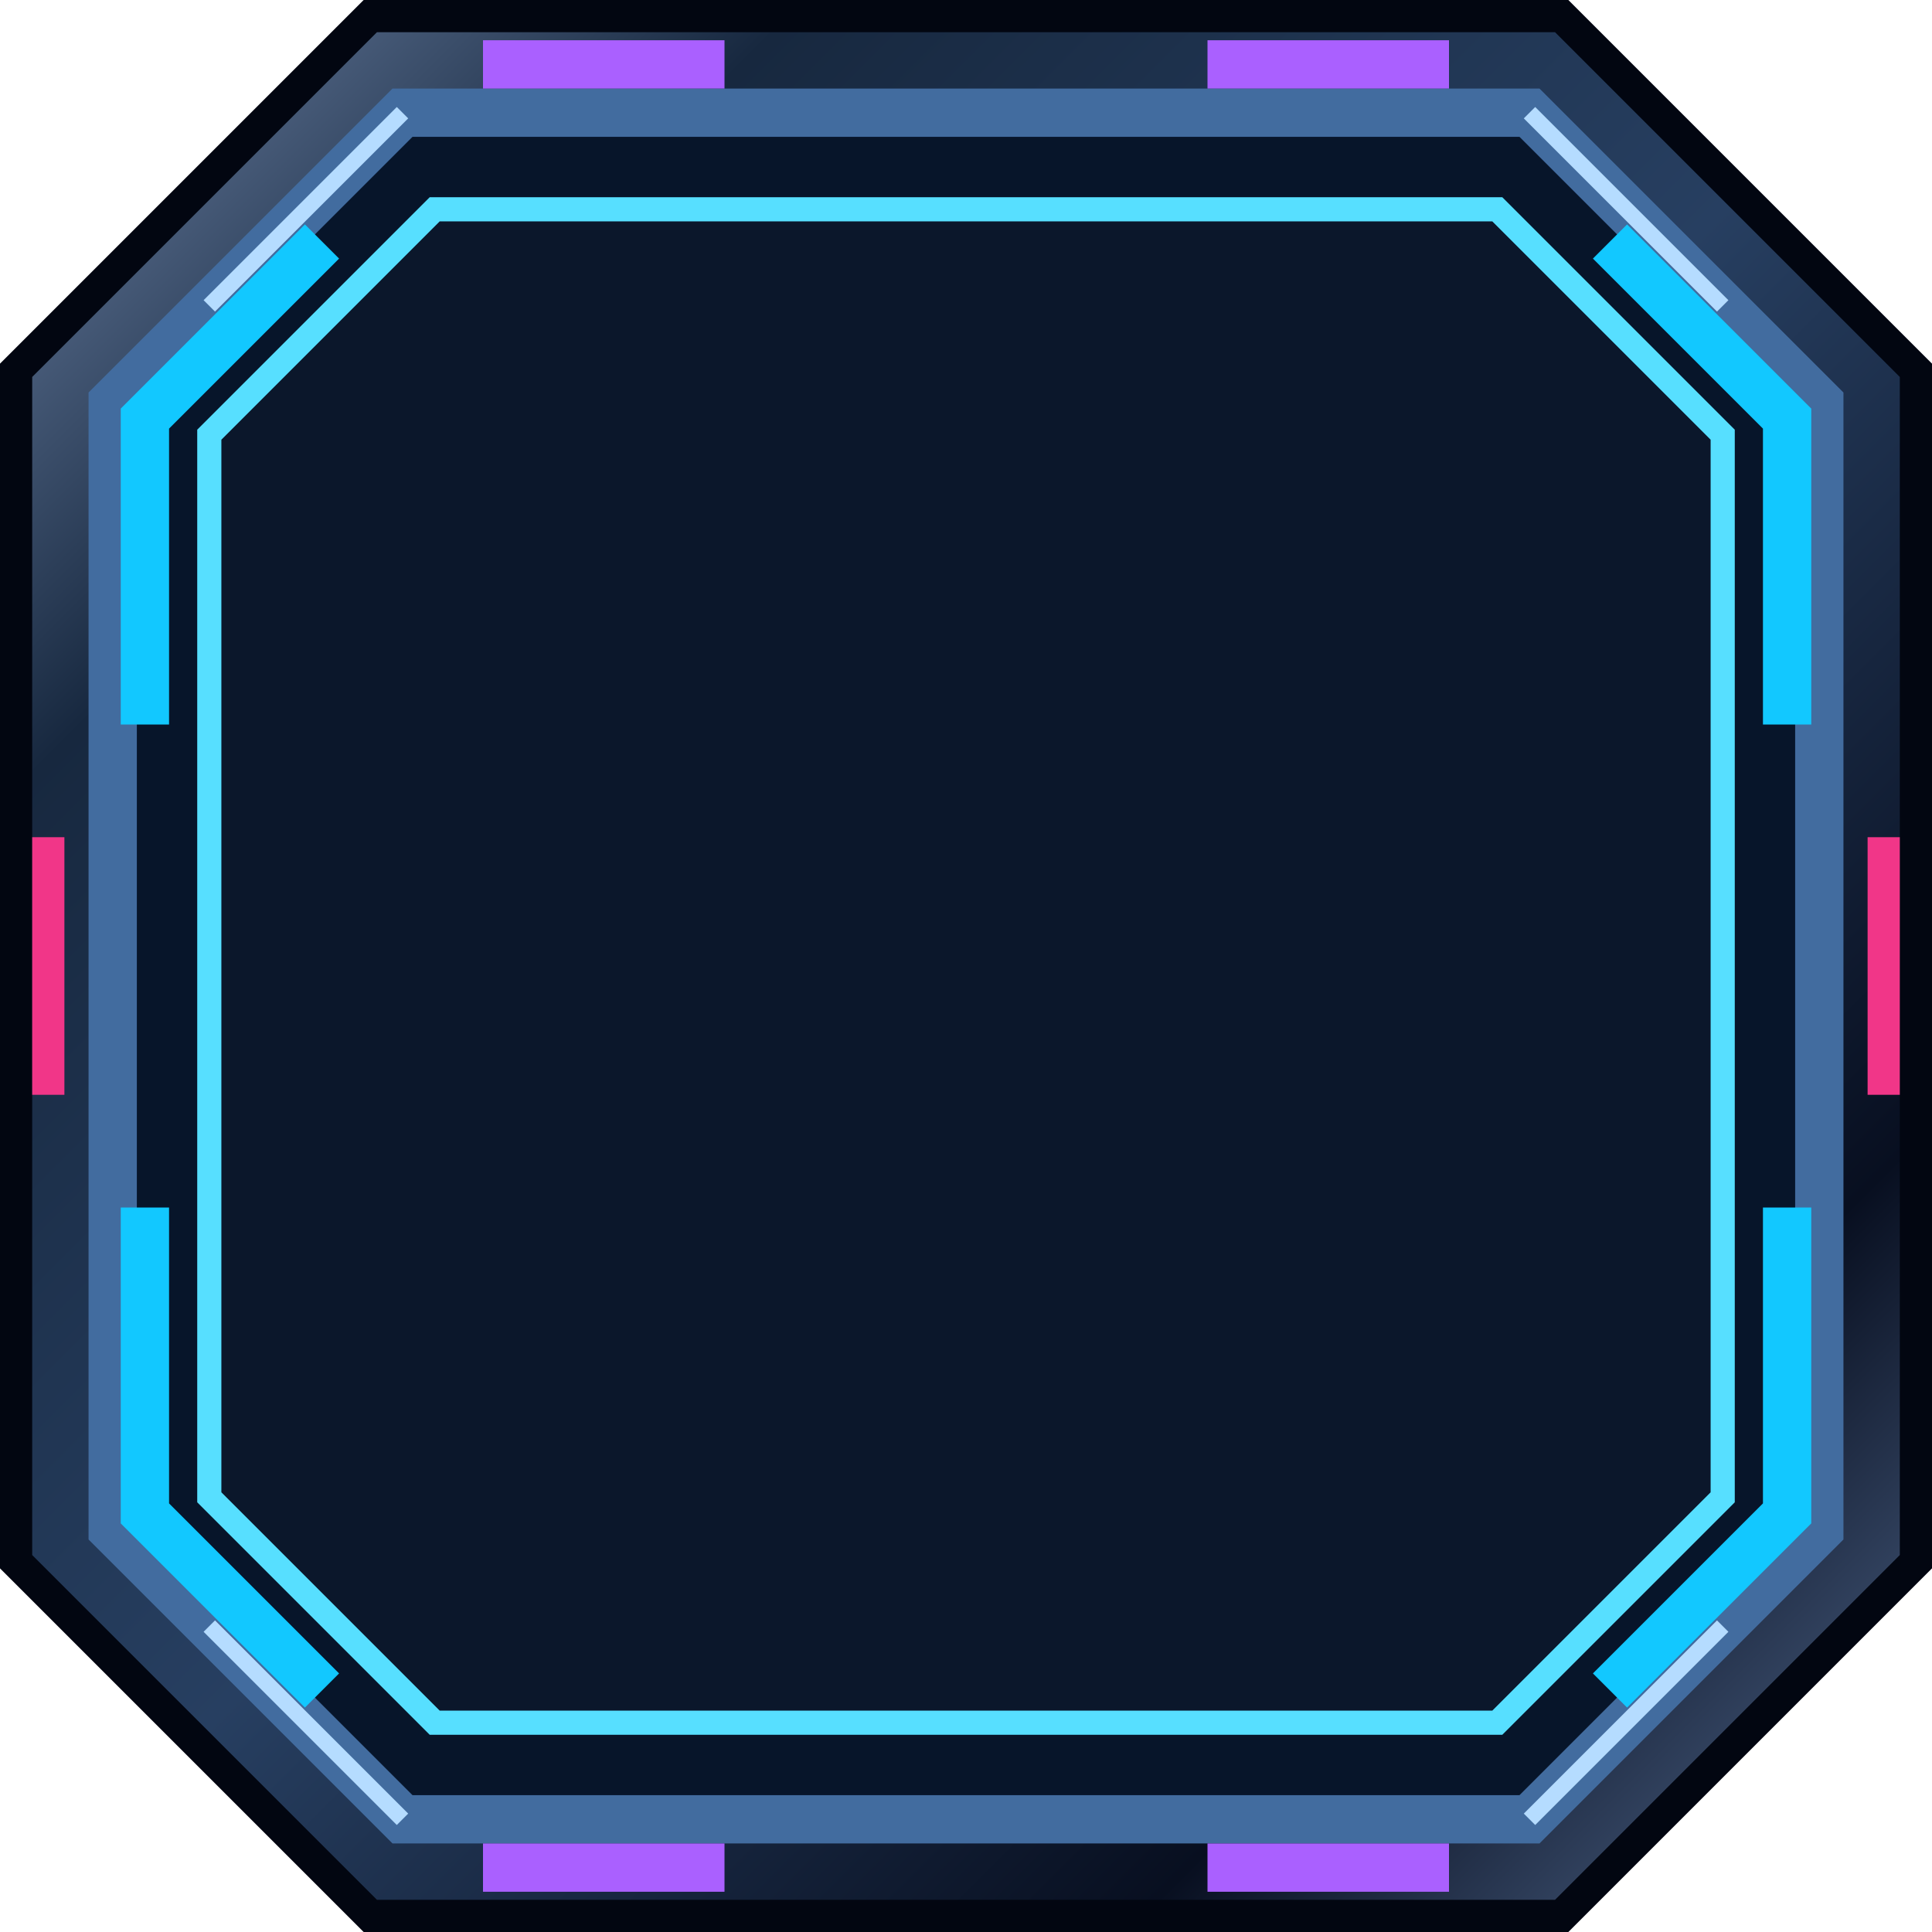
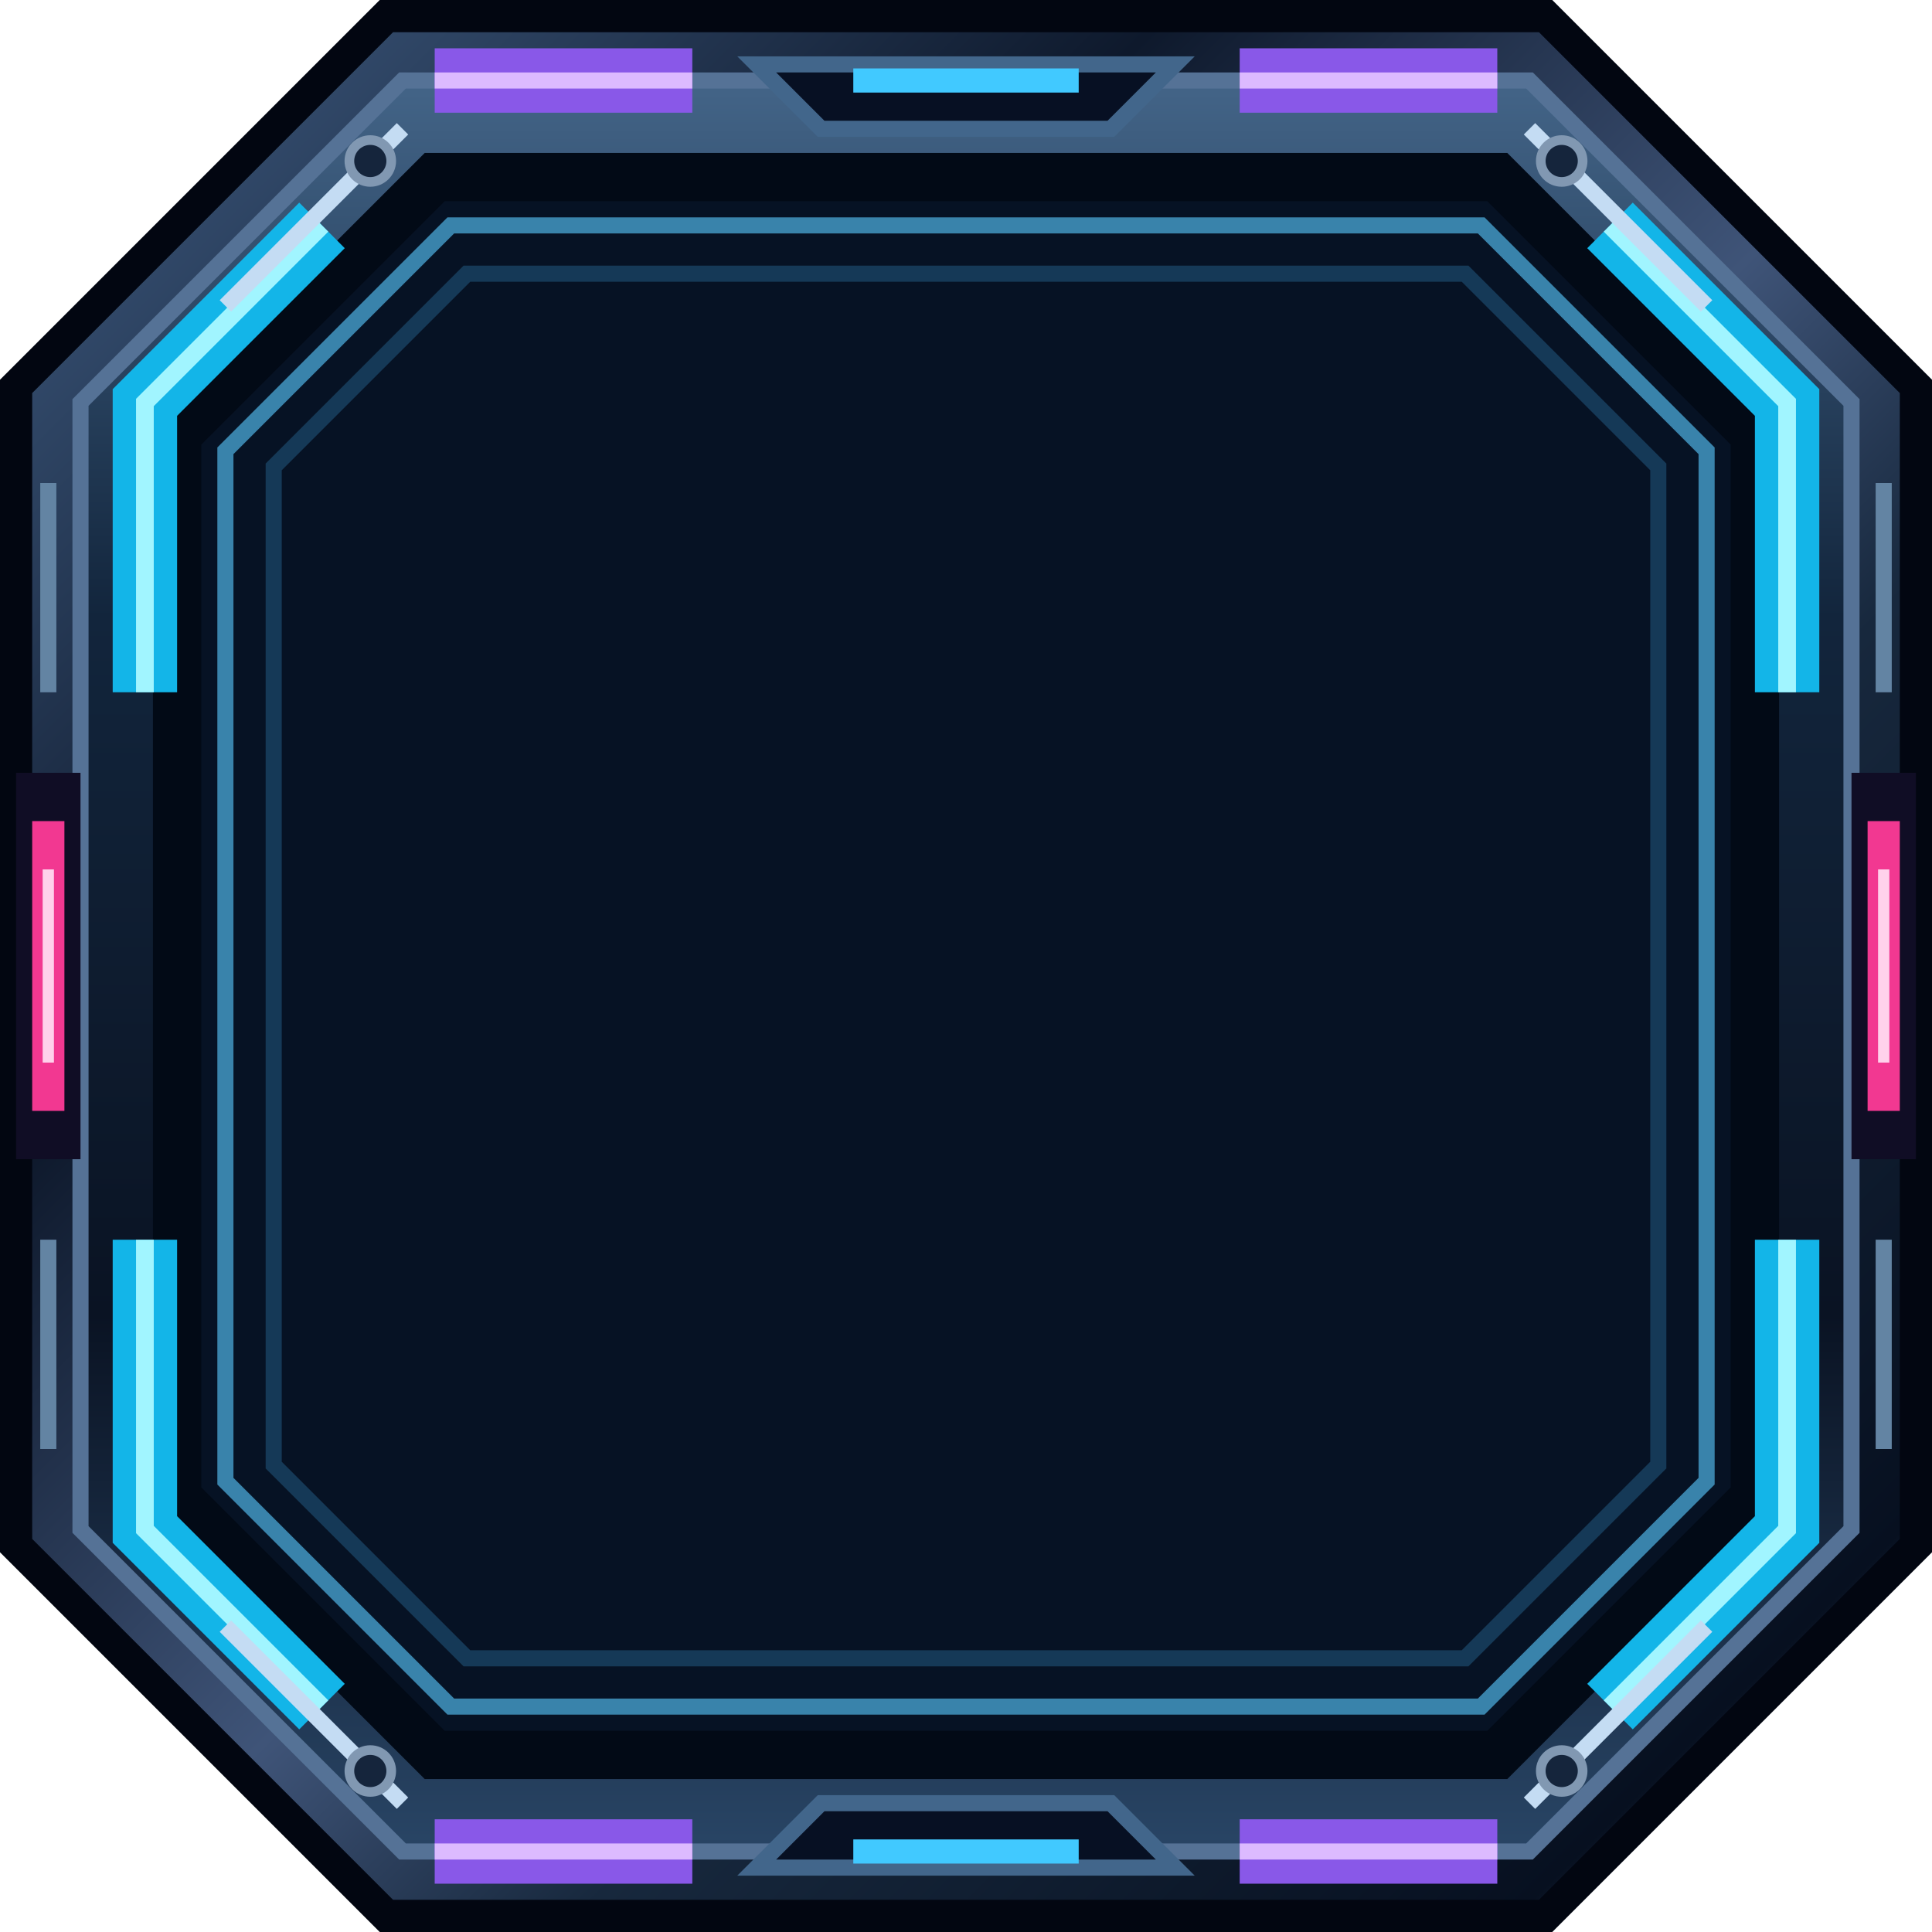
<svg xmlns="http://www.w3.org/2000/svg" width="120" height="120" viewBox="0 0 120 120">
  <defs>
-     <linearGradient id="m" x2="1" y2="1">
-       <stop stop-color="#6d83a6" />
-       <stop offset=".2" stop-color="#17283f" />
-       <stop offset=".5" stop-color="#273f61" />
-       <stop offset=".8" stop-color="#080f20" />
-       <stop offset="1" stop-color="#536b91" />
+     <linearGradient id="armor" x1="0" y1="0" x2="1" y2="1">
+       <stop stop-color="#8aa2c0" />
+       <stop offset=".08" stop-color="#334b6c" />
+       <stop offset=".3" stop-color="#0e192c" />
+       <stop offset=".52" stop-color="#3f5478" />
+       <stop offset=".65" stop-color="#17283d" />
+       <stop offset=".9" stop-color="#071020" />
+       <stop offset="1" stop-color="#6c8caf" />
+     </linearGradient>
+     <linearGradient id="steel" x2="0" y2="1">
+       <stop stop-color="#426386" />
+       <stop offset=".3" stop-color="#12253c" />
+       <stop offset=".7" stop-color="#0a1323" />
+       <stop offset="1" stop-color="#284464" />
    </linearGradient>
  </defs>
-   <path d="M23 1H97L119 23V97L97 119H23L1 97V23Z" fill="url(#m)" stroke="#020611" stroke-width="2" />
-   <path d="M25 7H95L113 25V95L95 113H25L7 95V25Z" fill="#07152a" stroke="#426c9f" stroke-width="3" />
-   <path d="M27 13H93L107 27V93L93 107H27L13 93V27Z" fill="#0b172b" stroke="#57dfff" stroke-width="1.5" />
-   <path d="M20 15L9 26V45M100 15L111 26V45M9 75V94L20 105M111 75V94L100 105" fill="none" stroke="#12c8ff" stroke-width="3" />
-   <path d="M30 4H45M75 4H90M30 116H45M75 116H90" stroke="#aa60ff" stroke-width="3" />
-   <path d="M25 7L13 19M95 7L107 19M13 101L25 113M107 101L95 113" stroke="#b5dcff" />
-   <path d="M3 52V68M117 52V68" stroke="#f13688" stroke-width="2" />
+   <path d="M24 1H96L119 24V96L96 119H24L1 96V24Z" fill="url(#armor)" stroke="#020611" stroke-width="2" />
+   <path d="M25 5H95L115 25V95L95 115H25L5 95V25Z" fill="url(#steel)" stroke="#557296" />
+   <path d="M27 11H93L109 27V93L93 109H27L11 93V27Z" fill="#061224" stroke="#020a16" stroke-width="3" />
+   <path d="M28 14H92L106 28V92L92 106H28L14 92V28Z" fill="#061224" stroke="#3983ab" />
+   <path d="M29 17H91L103 29V91L91 103H29L17 91V29Z" fill="#061224" stroke="#153957" />
+   <path d="M20 14 9 25V43M100 14l11 11v18M9 77v18l11 11M111 77v18l-11 11" fill="none" stroke="#13b5e8" stroke-width="4" />
+   <path d="M20 14 9 25V43M100 14l11 11v18M9 77v18l11 11M111 77v18l-11 11" fill="none" stroke="#a1f5ff" stroke-width="1.1" />
+   <path d="M27 5H43M77 5H93M27 115H43M77 115H93" stroke="#8958e8" stroke-width="4" />
+   <path d="M27 5H43M77 5H93M27 115H43M77 115H93" stroke="#dcbaff" />
+   <path d="M47 4h26l-4 4H51ZM47 116h26l-4-4H51Z" fill="#071023" stroke="#42668b" />
+   <path d="M53 5h14M53 115h14" stroke="#41c9ff" stroke-width="1.5" />
+   <path d="M3 48v24M117 48v24" stroke="#100d25" stroke-width="4" />
+   <path d="M3 51v18M117 51v18" stroke="#f23891" stroke-width="2" />
+   <path d="M3 54v12M117 54v12" stroke="#ffd1eb" stroke-width=".7" />
+   <path d="M25 8 14 19M95 8l11 11M14 101l11 11M106 101l-11 11" stroke="#c4dcf3" />
+   <path d="M3 30v13M117 30v13M3 77v13M117 77v13" stroke="#6384a3" />
+   <g fill="#15253c" stroke="#8198b2" stroke-width=".6">
+     <circle cx="23" cy="10" r="1.3" />
+     <circle cx="97" cy="10" r="1.3" />
+     <circle cx="23" cy="110" r="1.3" />
+     <circle cx="97" cy="110" r="1.3" />
+   </g>
</svg>
